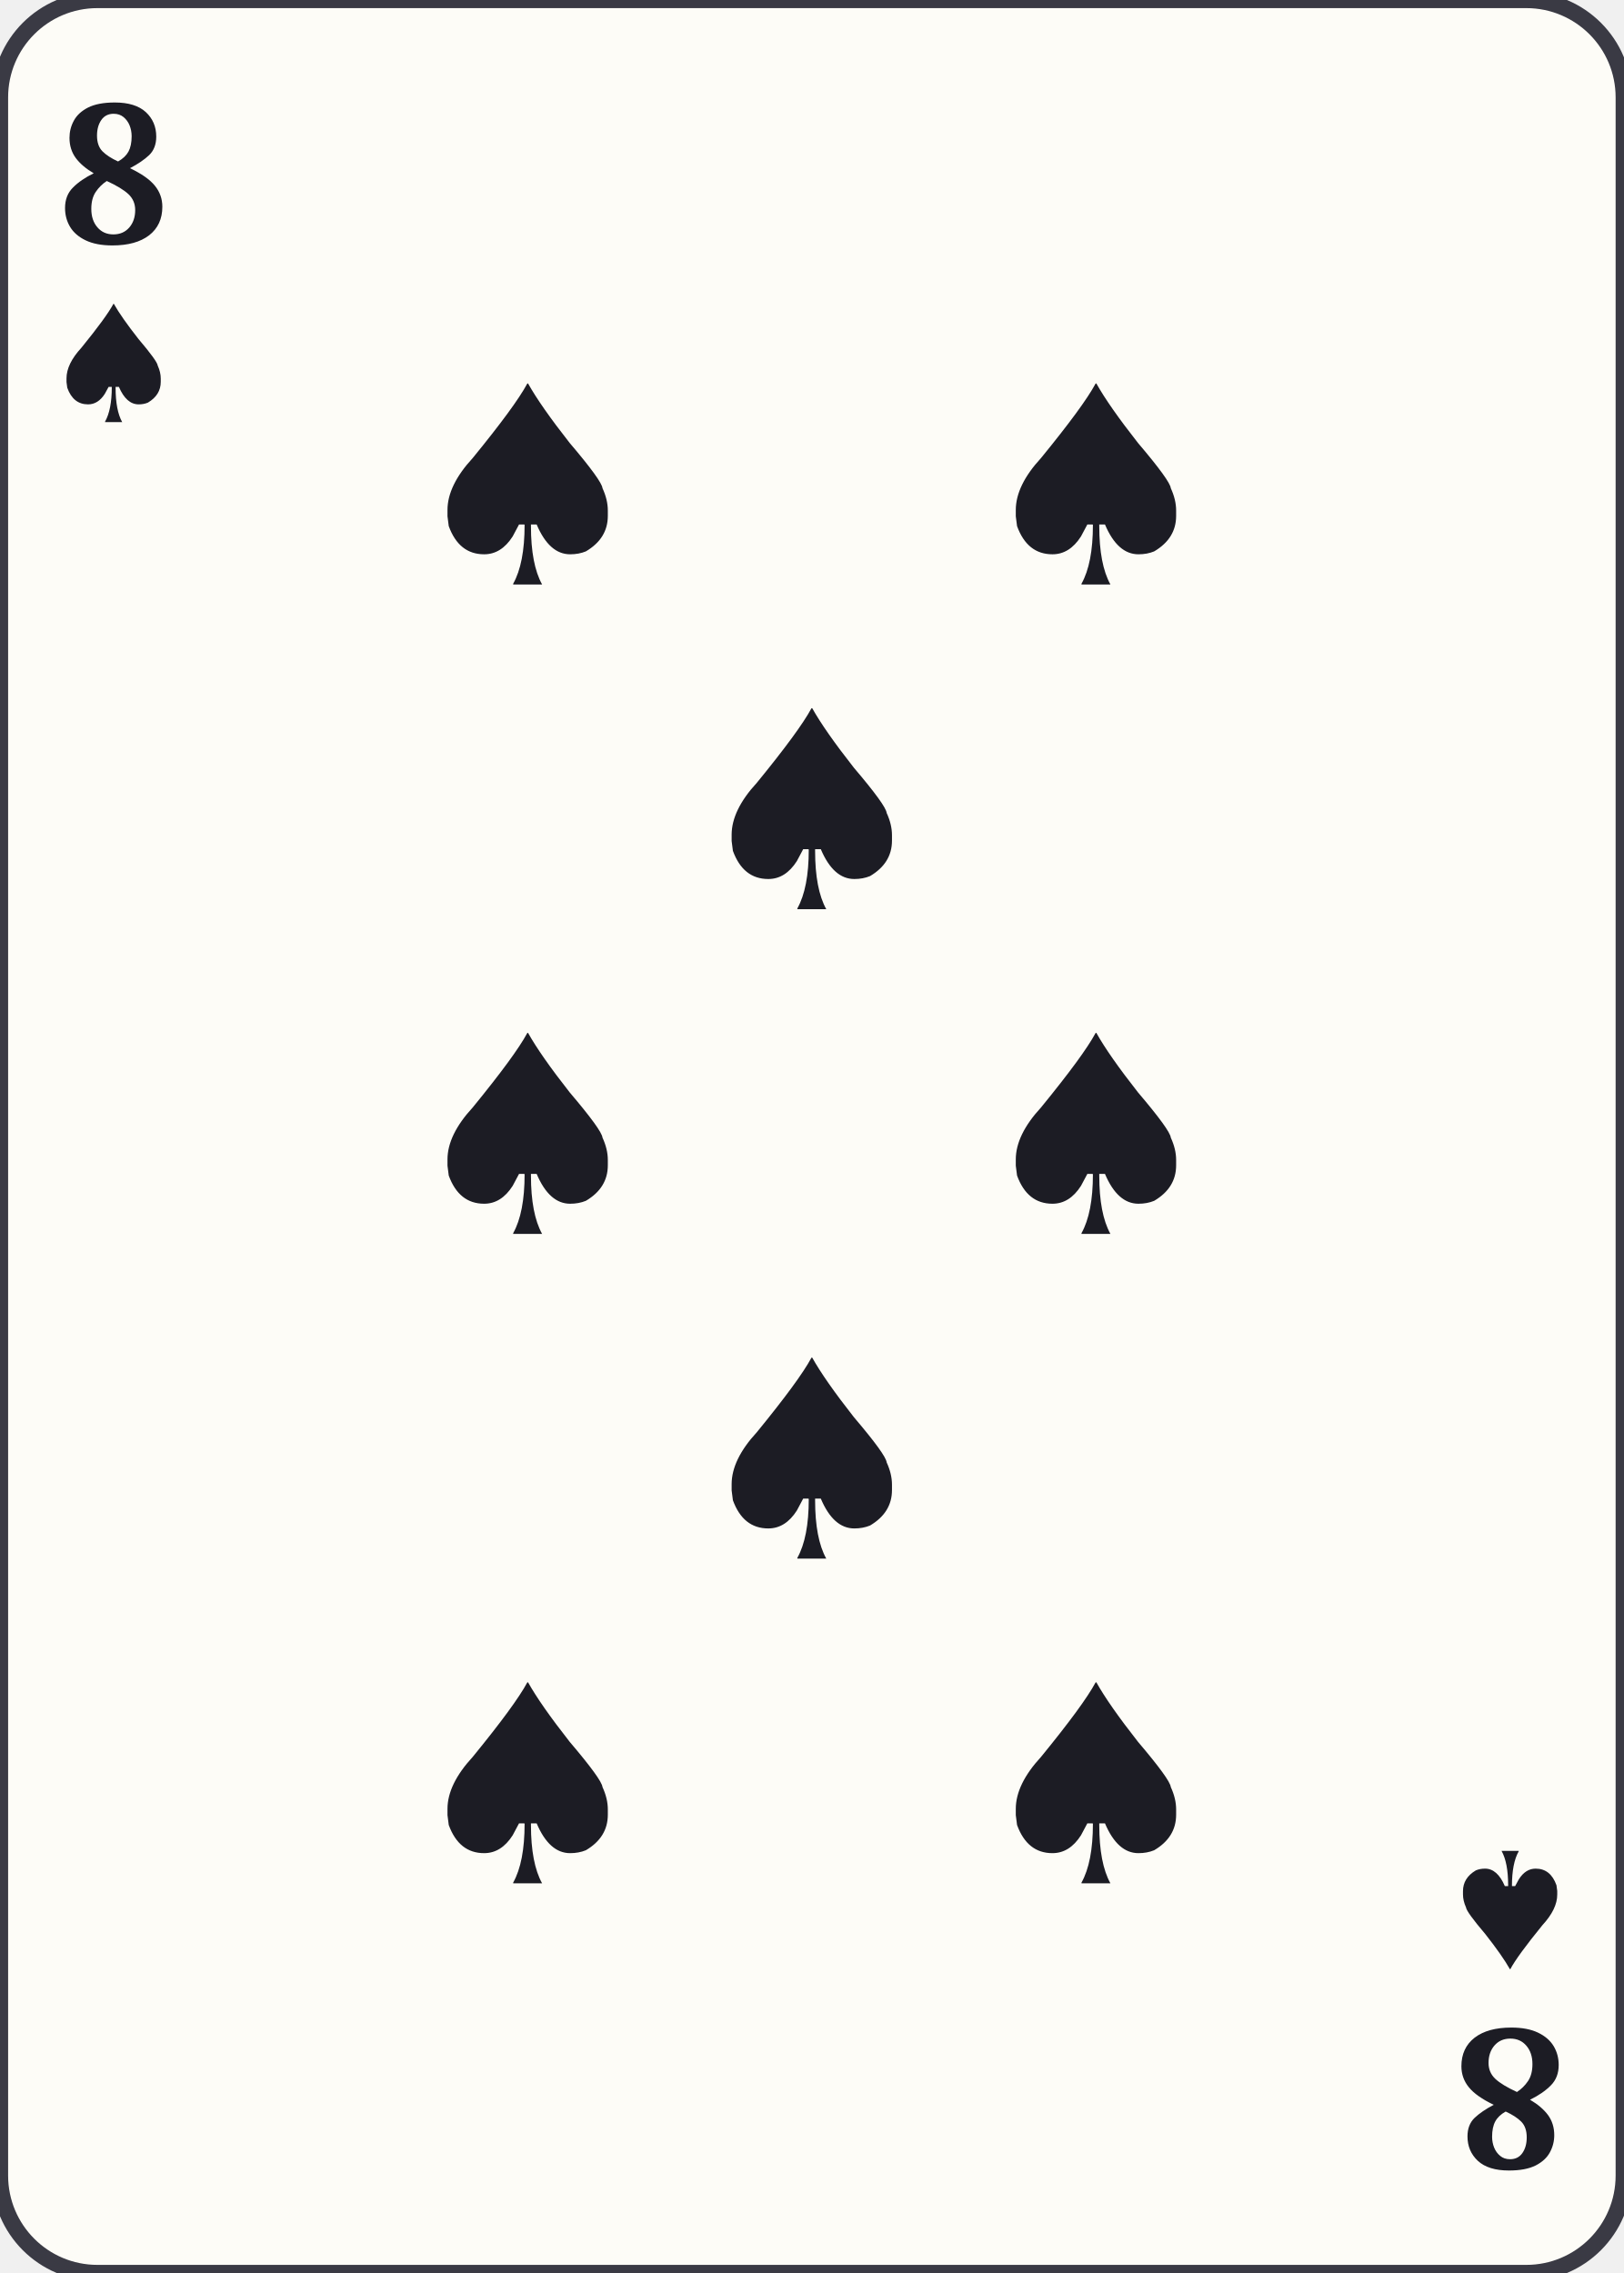
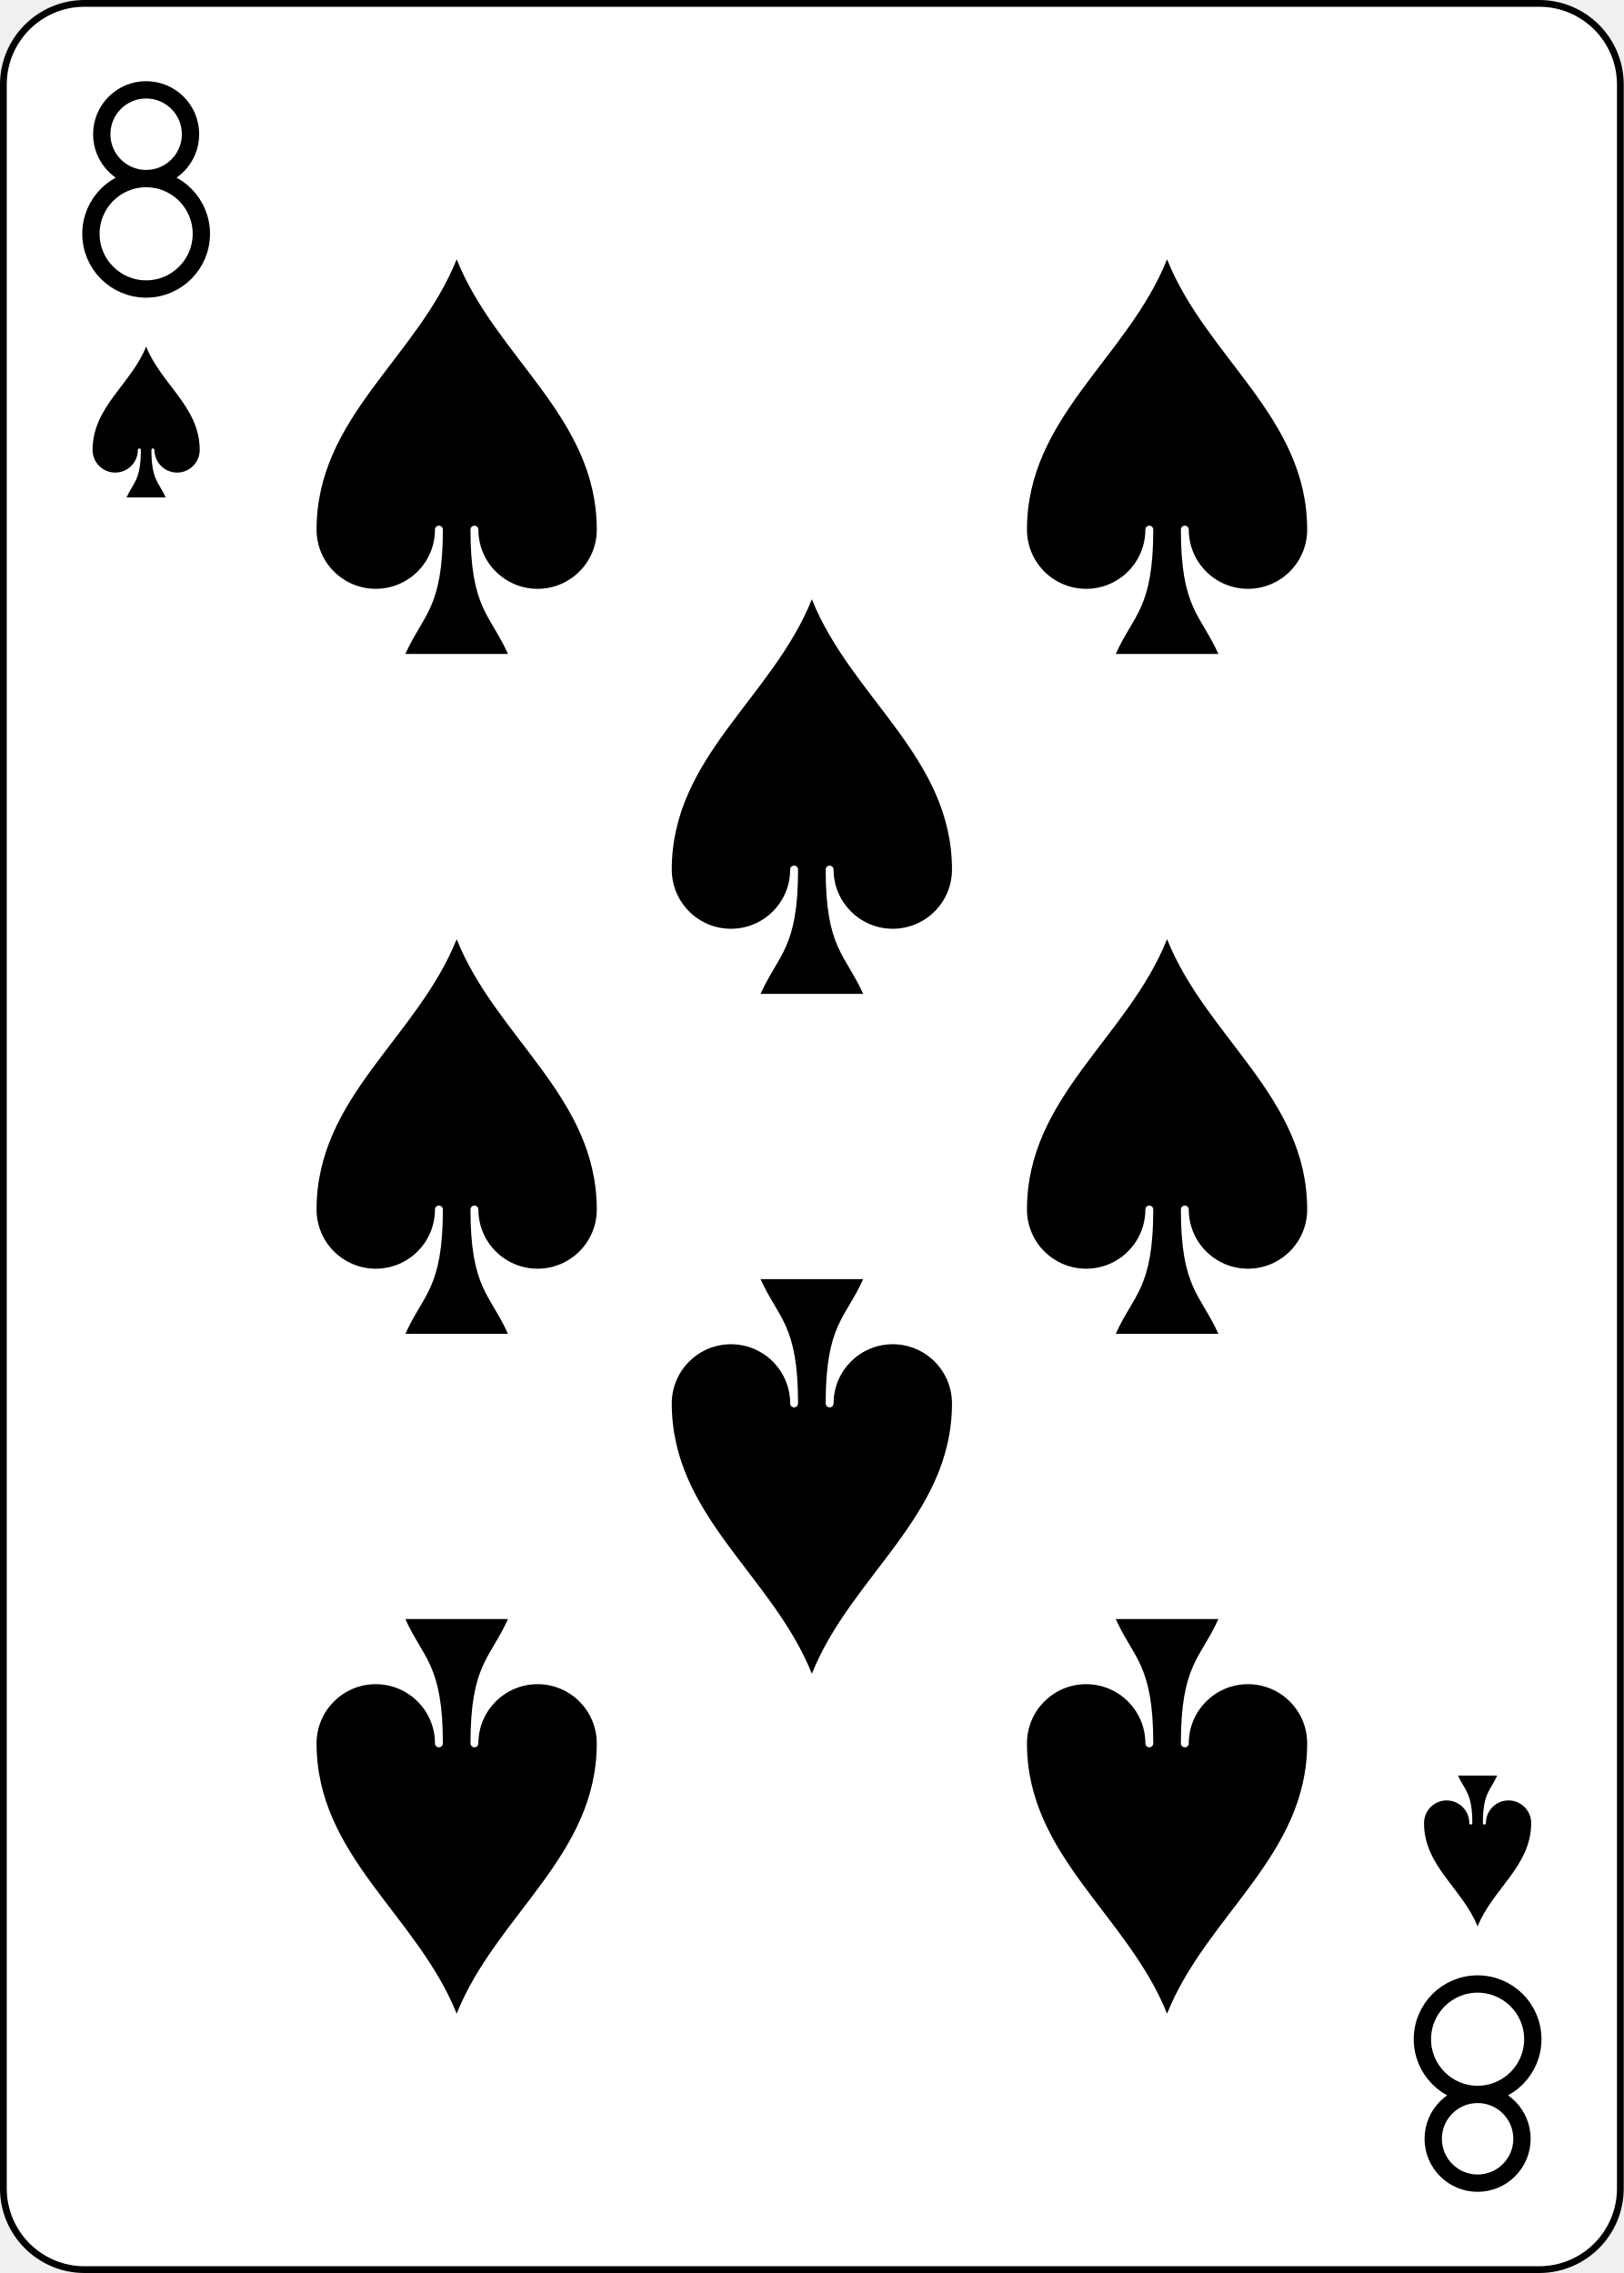
- <svg xmlns="http://www.w3.org/2000/svg" viewBox="0 0 200 280" font-family="Georgia, serif">
-   <rect width="200" height="280" rx="12" fill="#fdfcf7" stroke="#3a3a44" stroke-width="2" />
-   <text x="14" y="30" font-size="24" font-weight="bold" fill="#1c1c24" text-anchor="middle">8</text>
-   <text x="14" y="52" font-size="20" fill="#1c1c24" text-anchor="middle">♠</text>
-   <g transform="rotate(180 100.0 140.0)">
-     <text x="14" y="30" font-size="24" font-weight="bold" fill="#1c1c24" text-anchor="middle">8</text>
-     <text x="14" y="52" font-size="20" fill="#1c1c24" text-anchor="middle">♠</text>
+ <svg xmlns="http://www.w3.org/2000/svg" xmlns:xlink="http://www.w3.org/1999/xlink" class="card" face="8S" height="3.5in" preserveAspectRatio="none" viewBox="-120 -168 240 336" width="2.5in">
+   <defs>
+     <symbol id="SS8" viewBox="-600 -600 1200 1200" preserveAspectRatio="xMinYMid">
+       <path d="M0 -500C100 -250 355 -100 355 185A150 150 0 0 1 55 185A10 10 0 0 0 35 185C35 385 85 400 130 500L-130 500C-85 400 -35 385 -35 185A10 10 0 0 0 -55 185A150 150 0 0 1 -355 185C-355 -100 -100 -250 0 -500Z" fill="black" />
+     </symbol>
+     <symbol id="VS8" viewBox="-500 -500 1000 1000" preserveAspectRatio="xMinYMid">
+       <path d="M-1 -50A205 205 0 1 1 1 -50L-1 -50A255 255 0 1 0 1 -50Z" stroke="black" stroke-width="80" stroke-linecap="square" stroke-miterlimit="1.5" fill="none" />
+     </symbol>
+   </defs>
+   <rect width="239" height="335" x="-119.5" y="-167.5" rx="12" ry="12" fill="white" stroke="black" />
+   <use xlink:href="#VS8" height="32" width="32" x="-114.4" y="-156" />
+   <use xlink:href="#SS8" height="26.769" width="26.769" x="-111.784" y="-119" />
+   <use xlink:href="#SS8" height="70" width="70" x="-87.501" y="-135.501" />
+   <use xlink:href="#SS8" height="70" width="70" x="17.501" y="-135.501" />
+   <use xlink:href="#SS8" height="70" width="70" x="-35" y="-85.25" />
+   <use xlink:href="#SS8" height="70" width="70" x="-87.501" y="-35" />
+   <use xlink:href="#SS8" height="70" width="70" x="17.501" y="-35" />
+   <g transform="rotate(180)">
+     <use xlink:href="#VS8" height="32" width="32" x="-114.4" y="-156" />
+     <use xlink:href="#SS8" height="26.769" width="26.769" x="-111.784" y="-119" />
+     <use xlink:href="#SS8" height="70" width="70" x="-87.501" y="-135.501" />
+     <use xlink:href="#SS8" height="70" width="70" x="17.501" y="-135.501" />
+     <use xlink:href="#SS8" height="70" width="70" x="-35" y="-85.25" />
  </g>
-   <text x="65" y="72" font-size="34" fill="#1c1c24" text-anchor="middle">♠</text>
-   <text x="135" y="72" font-size="34" fill="#1c1c24" text-anchor="middle">♠</text>
-   <text x="100" y="112" font-size="34" fill="#1c1c24" text-anchor="middle">♠</text>
-   <text x="65" y="152" font-size="34" fill="#1c1c24" text-anchor="middle">♠</text>
-   <text x="135" y="152" font-size="34" fill="#1c1c24" text-anchor="middle">♠</text>
-   <text x="100" y="192" font-size="34" fill="#1c1c24" text-anchor="middle">♠</text>
-   <text x="65" y="232" font-size="34" fill="#1c1c24" text-anchor="middle">♠</text>
-   <text x="135" y="232" font-size="34" fill="#1c1c24" text-anchor="middle">♠</text>
</svg>
